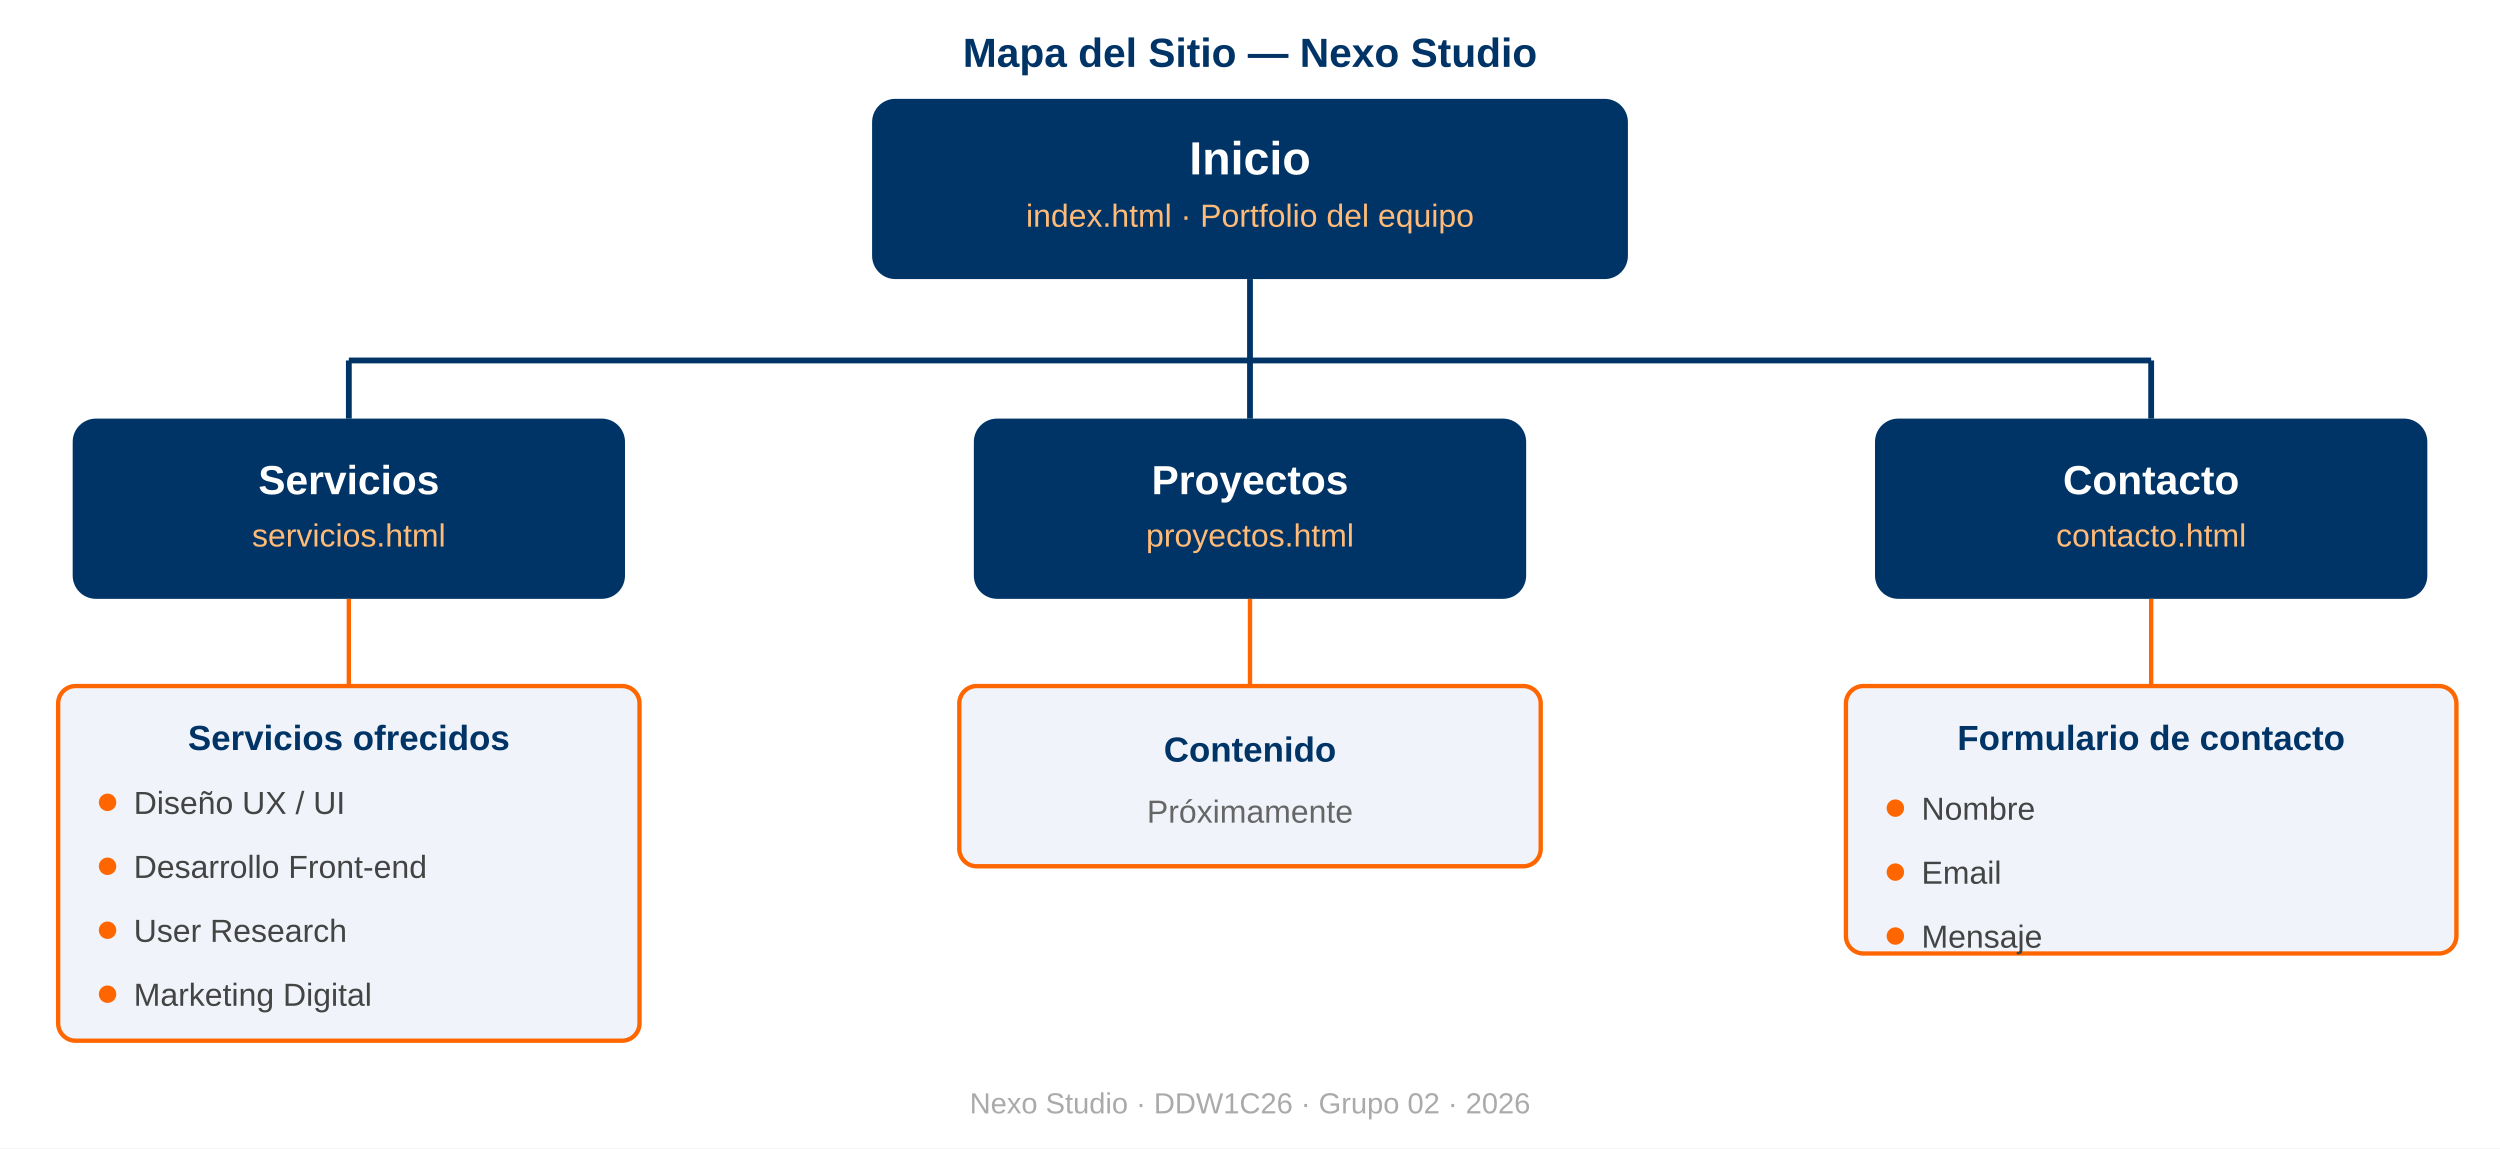
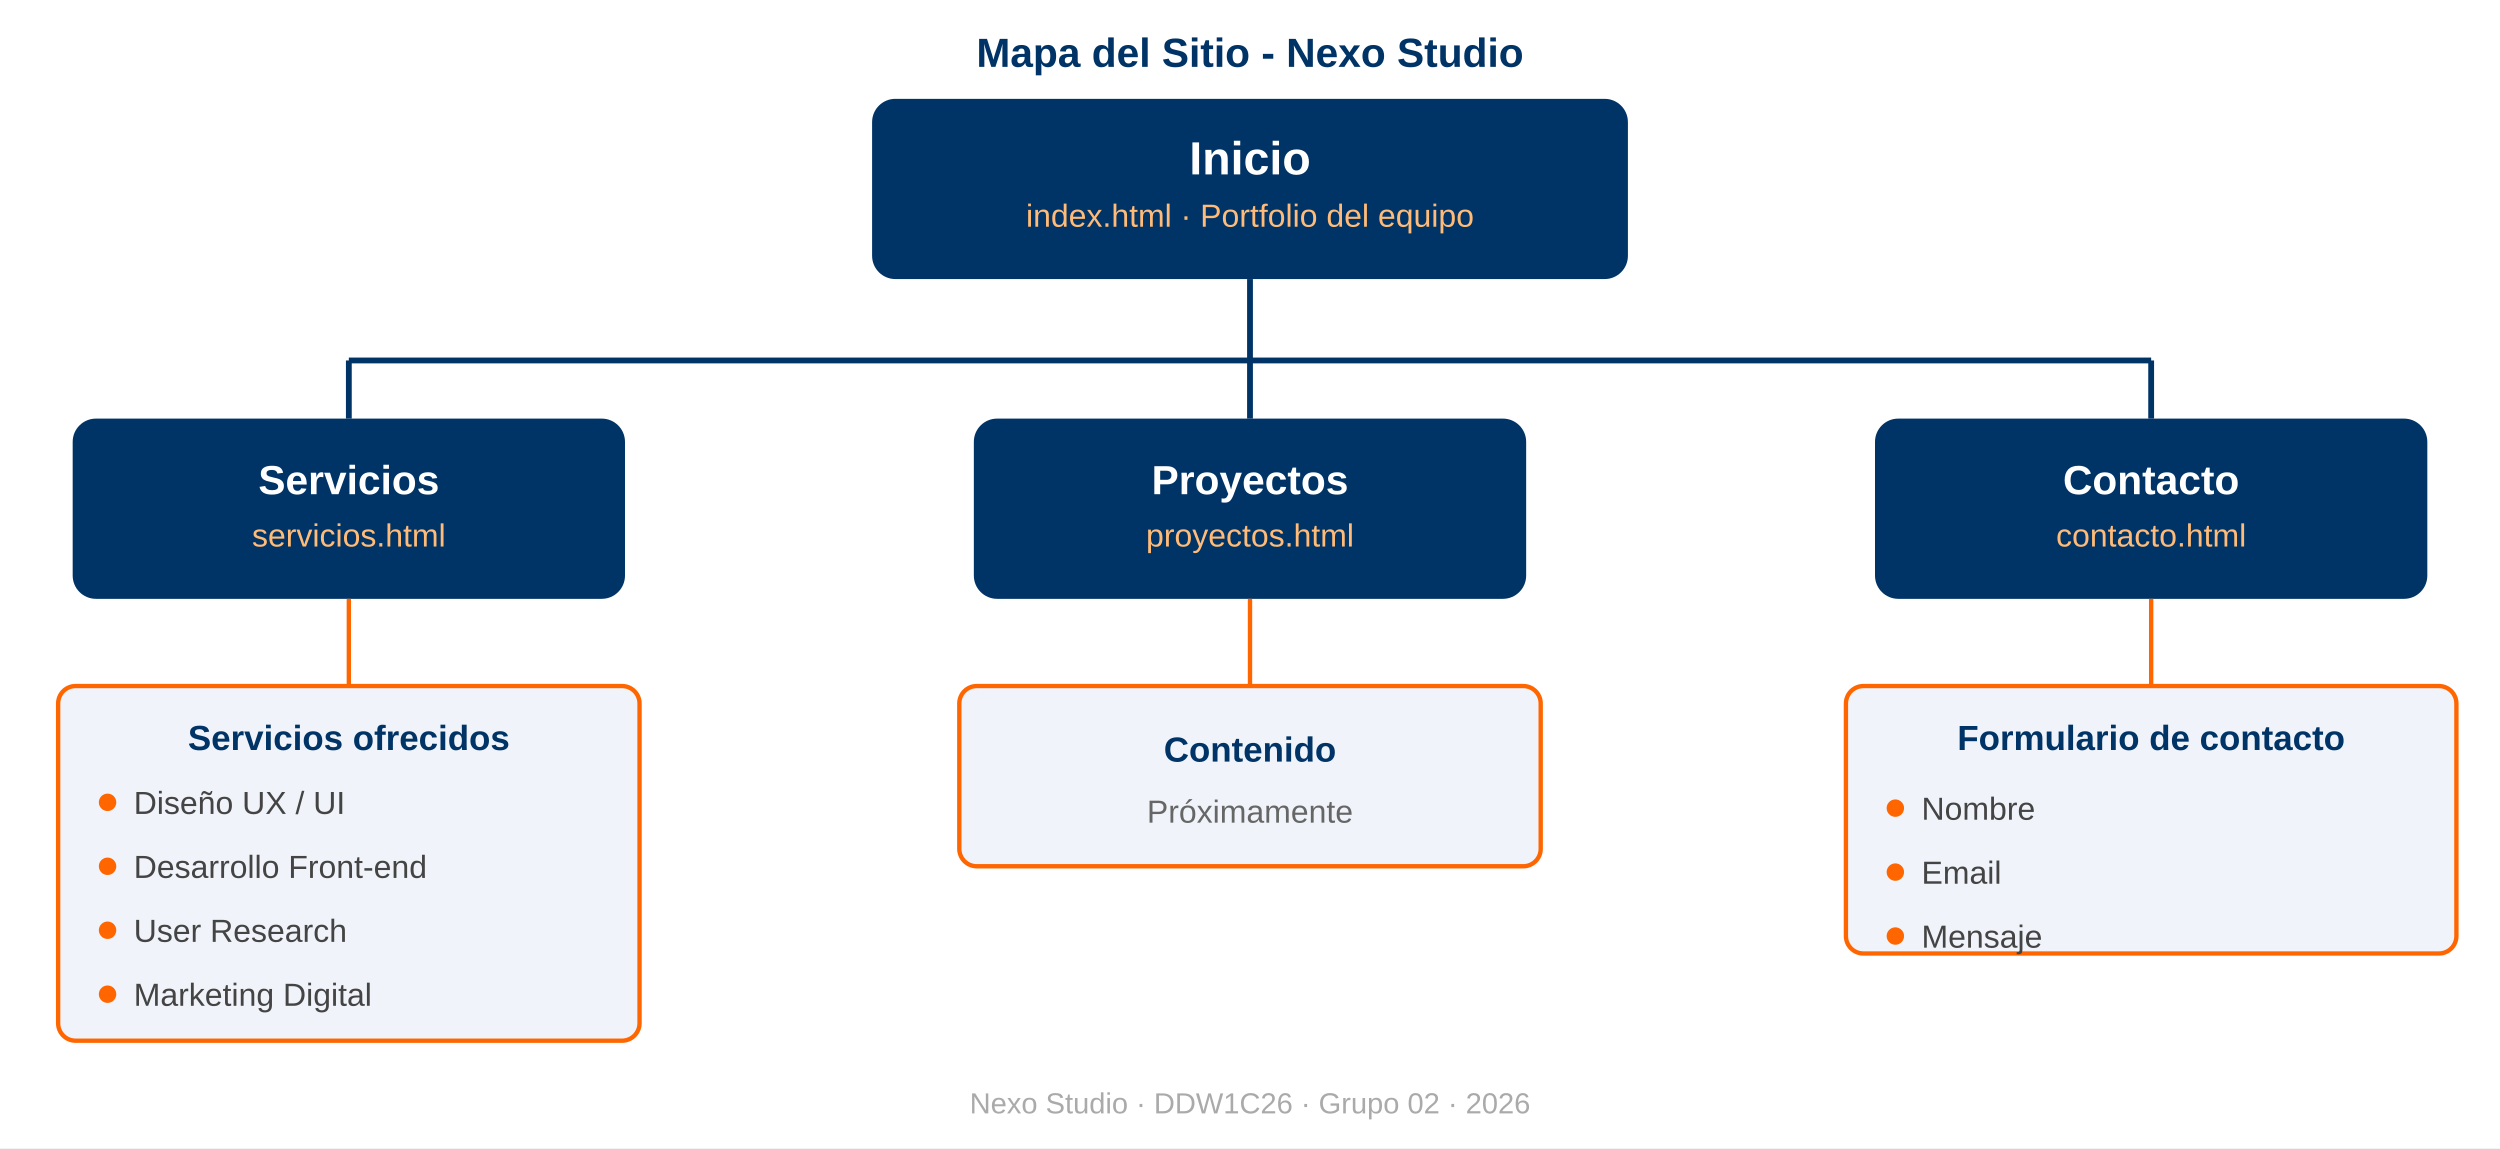
<svg xmlns="http://www.w3.org/2000/svg" width="860" height="395" viewBox="0 0 860 395">
  <rect width="860" height="395" fill="#ffffff" />
-   <text x="430" y="23" text-anchor="middle" font-family="Arial, sans-serif" font-size="14" font-weight="bold" fill="#003366">Mapa del Sitio — Nexo Studio</text>
+   <text x="430" y="23" text-anchor="middle" font-family="Arial, sans-serif" font-size="14" font-weight="bold" fill="#003366">Mapa del Sitio - Nexo Studio</text>
  <rect x="300" y="34" width="260" height="62" rx="8" fill="#003366" />
  <text x="430" y="60" text-anchor="middle" font-family="Arial, sans-serif" font-size="16" font-weight="bold" fill="white">Inicio</text>
  <text x="430" y="78" text-anchor="middle" font-family="Arial, sans-serif" font-size="11" fill="#ffbb77">index.html · Portfolio del equipo</text>
  <line x1="430" y1="96" x2="430" y2="124" stroke="#003366" stroke-width="2" />
  <line x1="120" y1="124" x2="740" y2="124" stroke="#003366" stroke-width="2" />
  <line x1="120" y1="124" x2="120" y2="144" stroke="#003366" stroke-width="2" />
  <line x1="430" y1="124" x2="430" y2="144" stroke="#003366" stroke-width="2" />
  <line x1="740" y1="124" x2="740" y2="144" stroke="#003366" stroke-width="2" />
  <rect x="25" y="144" width="190" height="62" rx="8" fill="#003366" />
  <text x="120" y="170" text-anchor="middle" font-family="Arial, sans-serif" font-size="14" font-weight="bold" fill="white">Servicios</text>
  <text x="120" y="188" text-anchor="middle" font-family="Arial, sans-serif" font-size="11" fill="#ffbb77">servicios.html</text>
  <rect x="335" y="144" width="190" height="62" rx="8" fill="#003366" />
  <text x="430" y="170" text-anchor="middle" font-family="Arial, sans-serif" font-size="14" font-weight="bold" fill="white">Proyectos</text>
  <text x="430" y="188" text-anchor="middle" font-family="Arial, sans-serif" font-size="11" fill="#ffbb77">proyectos.html</text>
  <rect x="645" y="144" width="190" height="62" rx="8" fill="#003366" />
  <text x="740" y="170" text-anchor="middle" font-family="Arial, sans-serif" font-size="14" font-weight="bold" fill="white">Contacto</text>
  <text x="740" y="188" text-anchor="middle" font-family="Arial, sans-serif" font-size="11" fill="#ffbb77">contacto.html</text>
  <line x1="120" y1="206" x2="120" y2="236" stroke="#ff6600" stroke-width="1.5" />
  <line x1="430" y1="206" x2="430" y2="236" stroke="#ff6600" stroke-width="1.5" />
  <line x1="740" y1="206" x2="740" y2="236" stroke="#ff6600" stroke-width="1.5" />
  <rect x="20" y="236" width="200" height="122" rx="6" fill="#f0f4fa" stroke="#ff6600" stroke-width="1.5" />
  <text x="120" y="258" text-anchor="middle" font-family="Arial, sans-serif" font-size="12" font-weight="bold" fill="#003366">Servicios ofrecidos</text>
  <circle cx="37" cy="276" r="3" fill="#ff6600" />
  <text x="46" y="280" font-family="Arial, sans-serif" font-size="11" fill="#444">Diseño UX / UI</text>
  <circle cx="37" cy="298" r="3" fill="#ff6600" />
  <text x="46" y="302" font-family="Arial, sans-serif" font-size="11" fill="#444">Desarrollo Front-end</text>
  <circle cx="37" cy="320" r="3" fill="#ff6600" />
  <text x="46" y="324" font-family="Arial, sans-serif" font-size="11" fill="#444">User Research</text>
  <circle cx="37" cy="342" r="3" fill="#ff6600" />
  <text x="46" y="346" font-family="Arial, sans-serif" font-size="11" fill="#444">Marketing Digital</text>
  <rect x="330" y="236" width="200" height="62" rx="6" fill="#f0f4fa" stroke="#ff6600" stroke-width="1.5" />
  <text x="430" y="262" text-anchor="middle" font-family="Arial, sans-serif" font-size="12" font-weight="bold" fill="#003366">Contenido</text>
  <text x="430" y="283" text-anchor="middle" font-family="Arial, sans-serif" font-size="11" fill="#666">Próximamente</text>
  <rect x="635" y="236" width="210" height="92" rx="6" fill="#f0f4fa" stroke="#ff6600" stroke-width="1.5" />
  <text x="740" y="258" text-anchor="middle" font-family="Arial, sans-serif" font-size="12" font-weight="bold" fill="#003366">Formulario de contacto</text>
  <circle cx="652" cy="278" r="3" fill="#ff6600" />
  <text x="661" y="282" font-family="Arial, sans-serif" font-size="11" fill="#444">Nombre</text>
  <circle cx="652" cy="300" r="3" fill="#ff6600" />
  <text x="661" y="304" font-family="Arial, sans-serif" font-size="11" fill="#444">Email</text>
  <circle cx="652" cy="322" r="3" fill="#ff6600" />
  <text x="661" y="326" font-family="Arial, sans-serif" font-size="11" fill="#444">Mensaje</text>
  <text x="430" y="383" text-anchor="middle" font-family="Arial, sans-serif" font-size="10" fill="#aaaaaa">Nexo Studio · DDW1C26 · Grupo 02 · 2026</text>
</svg>
